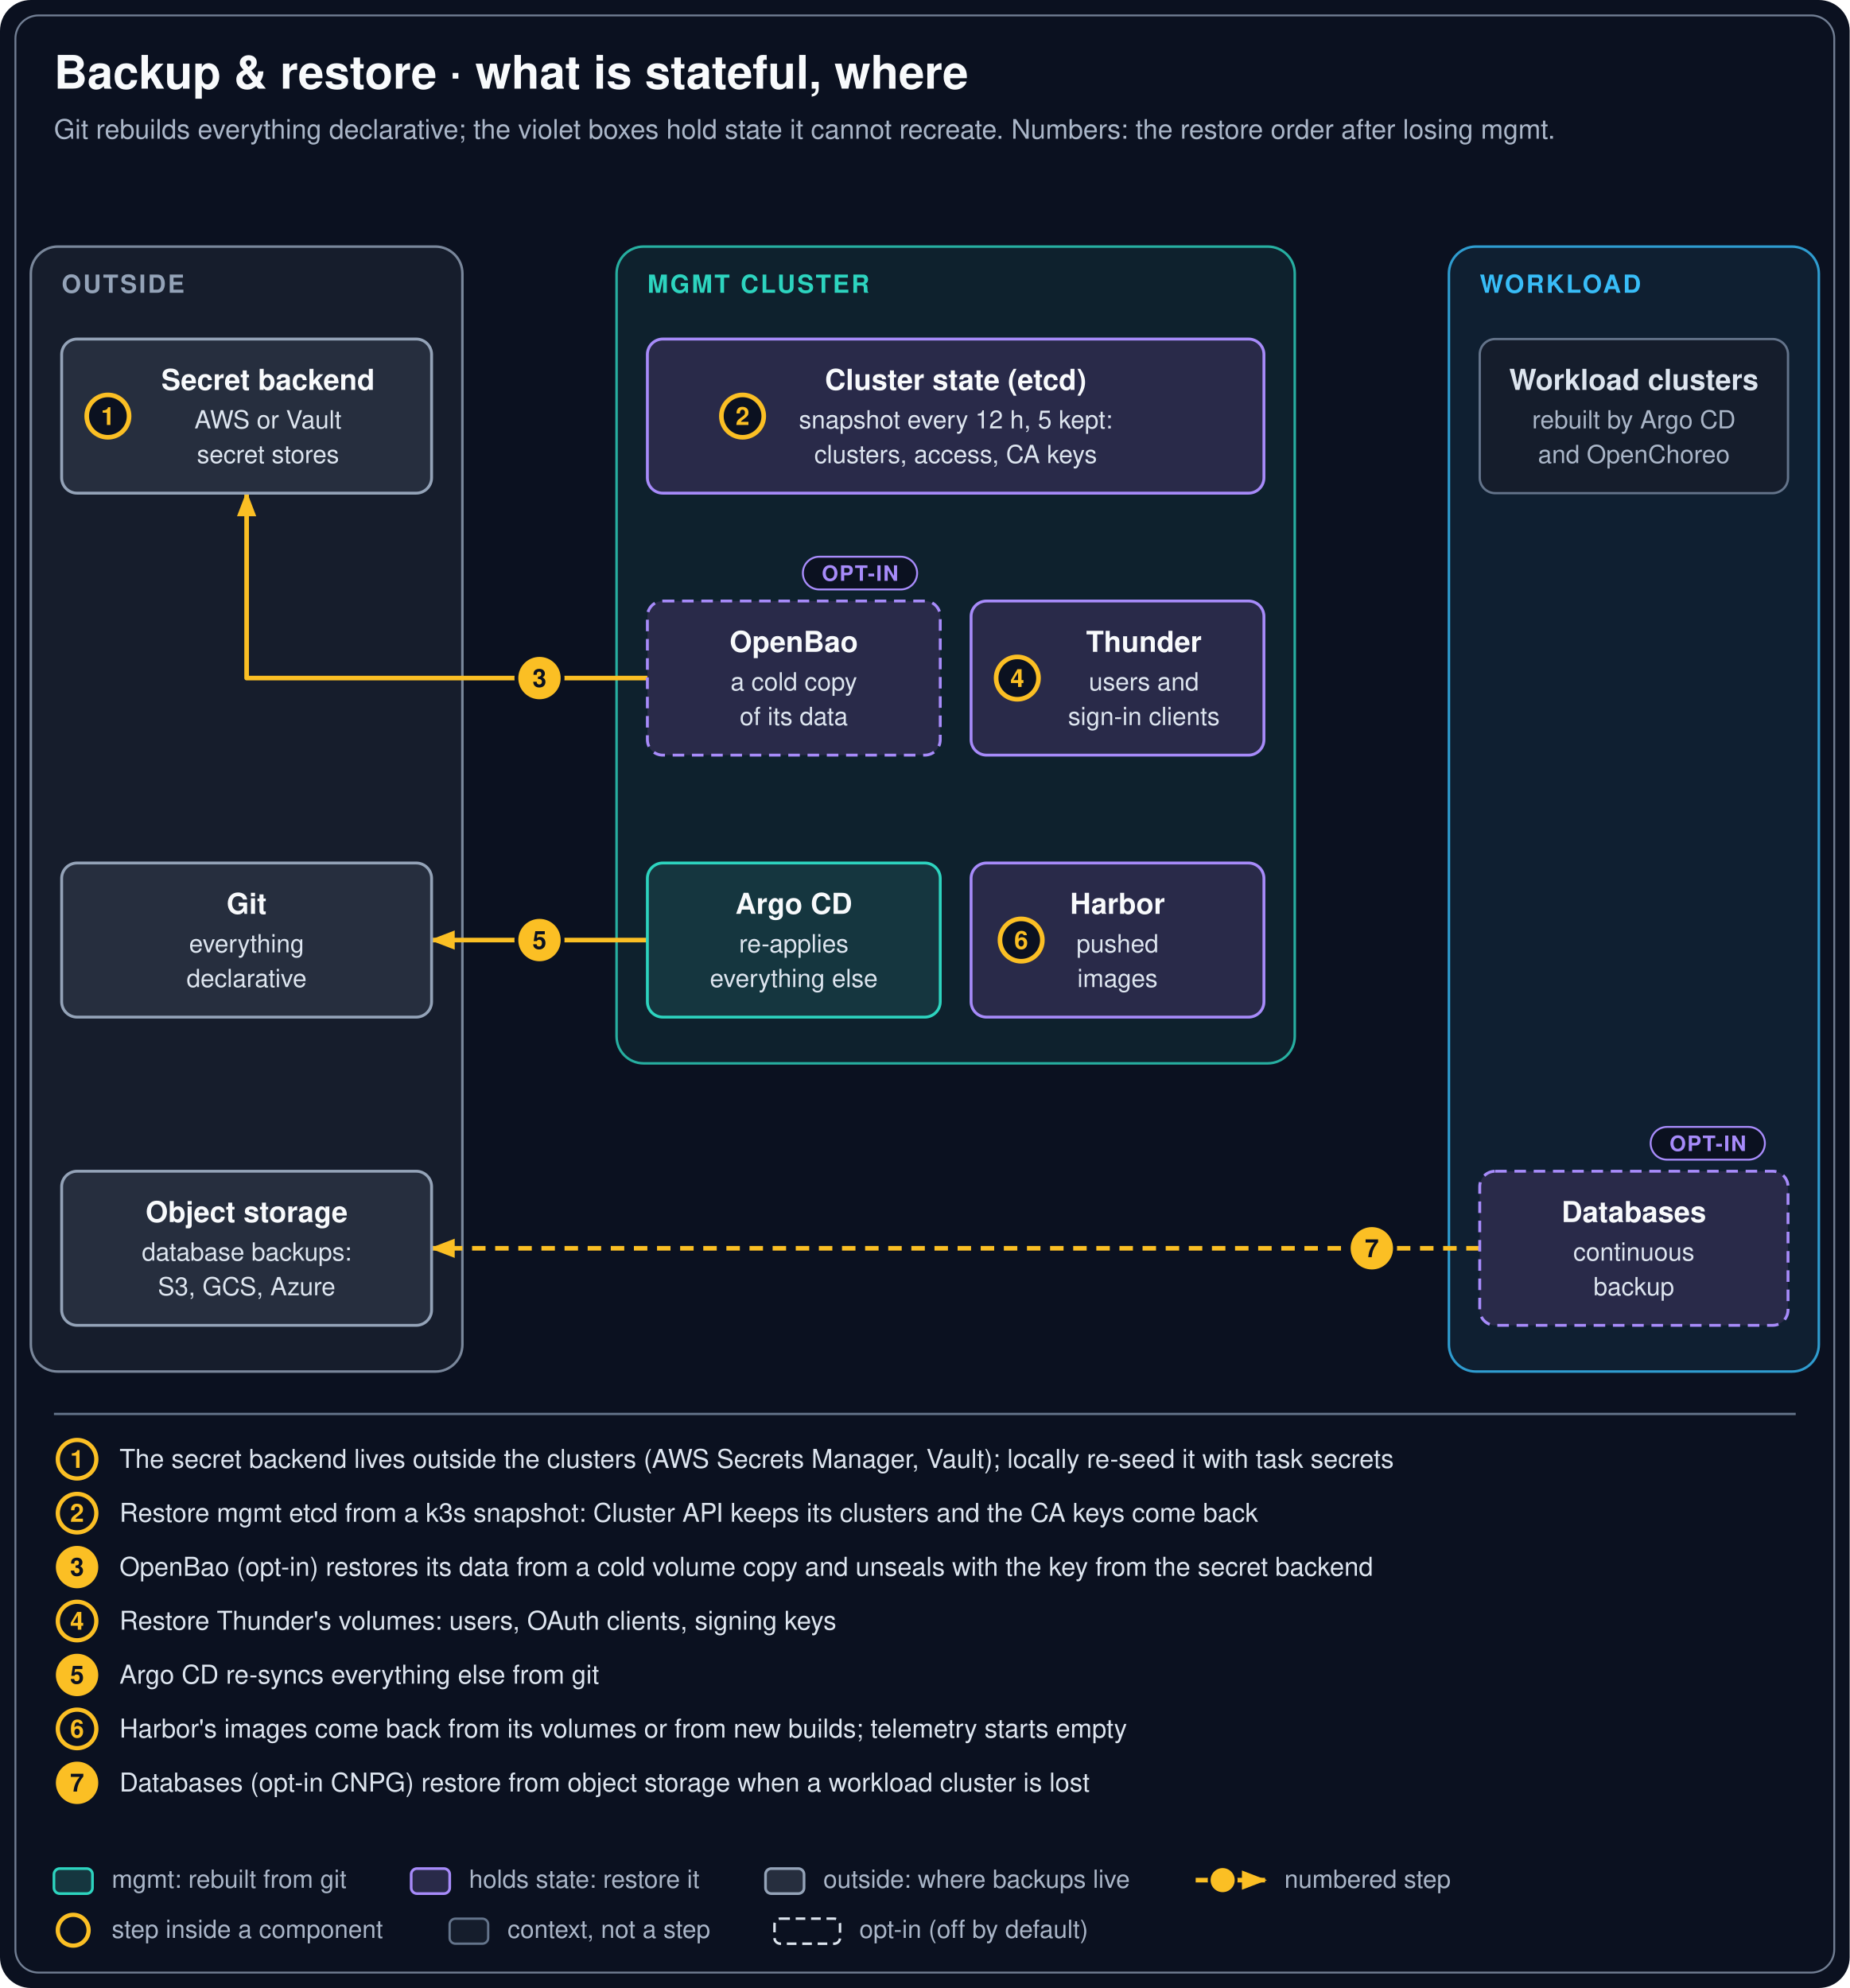
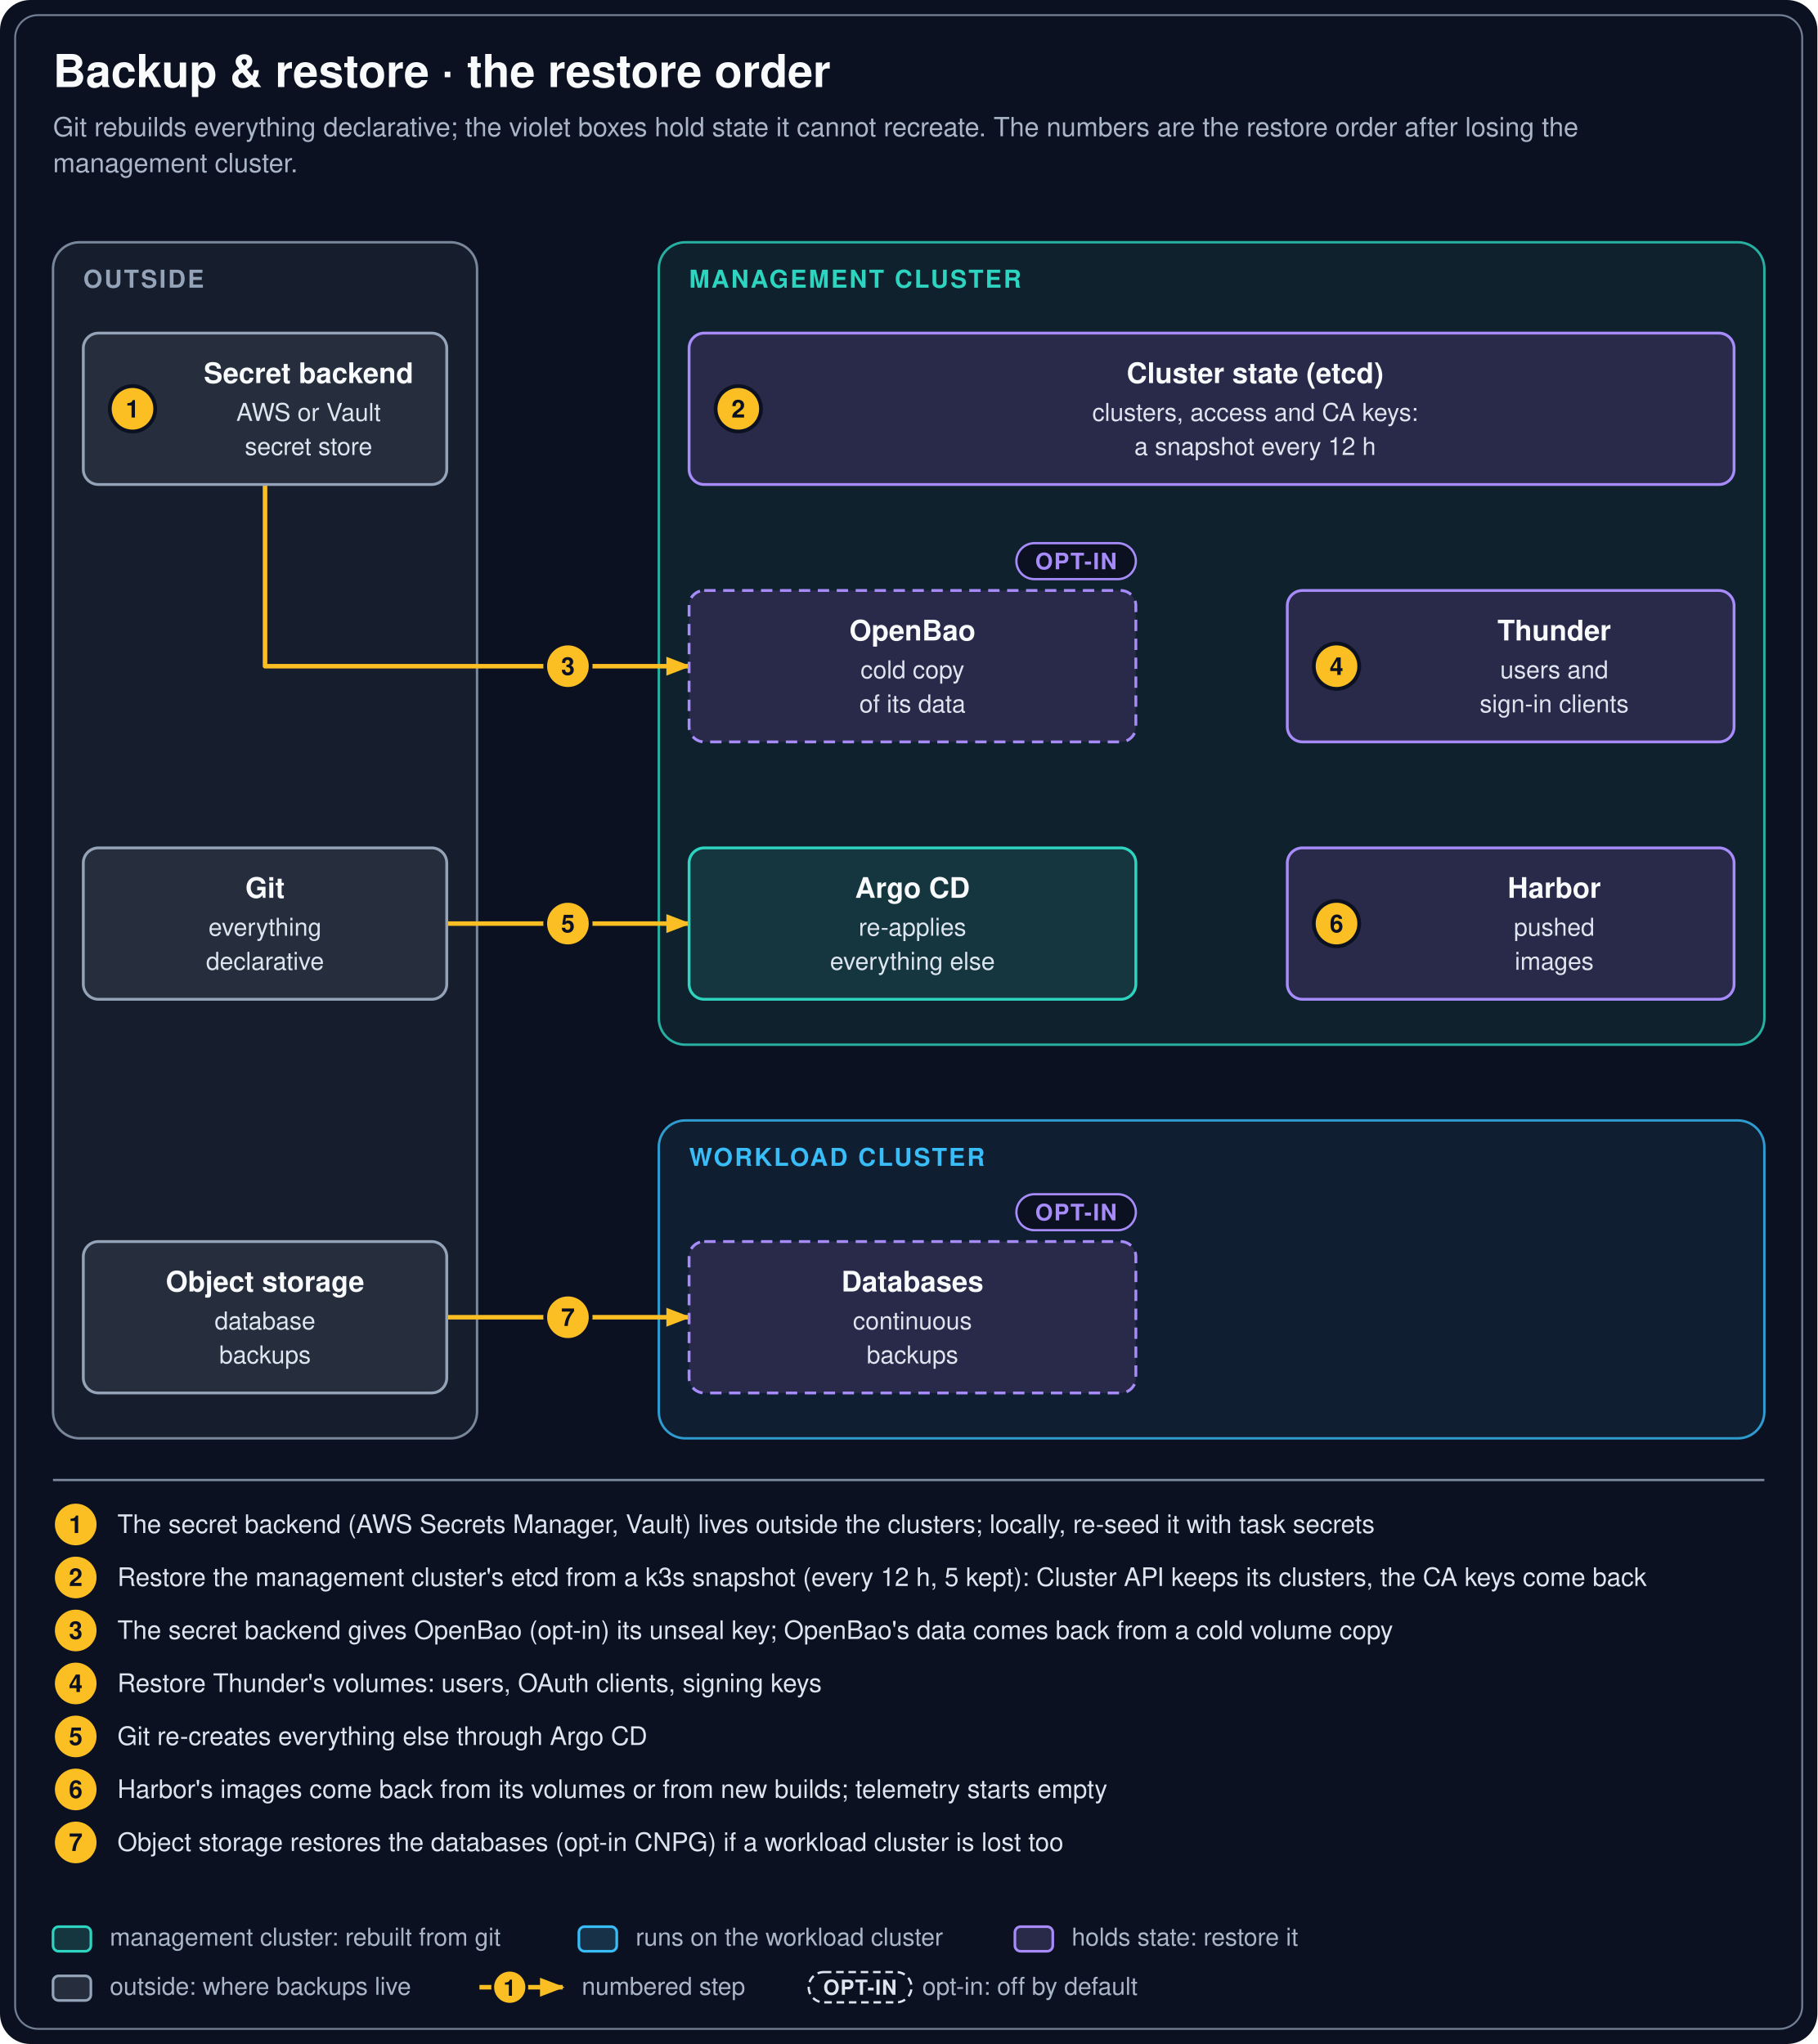
- <svg xmlns="http://www.w3.org/2000/svg" width="960" height="1032" viewBox="0 0 960 1032" role="img" aria-label="Backup &amp; restore · what is stateful, where">
+ <svg xmlns="http://www.w3.org/2000/svg" width="960" height="1080" viewBox="0 0 960 1080" role="img" aria-label="Backup &amp; restore · the restore order">
  <style>.s{font-family:'Segoe UI','Helvetica Neue',Helvetica,Arial,'Liberation Sans',sans-serif}.m{font-family:'JetBrains Mono',SFMono-Regular,Menlo,Consolas,'Liberation Mono',monospace}.fx{fill:none;stroke-width:3.4;stroke-linecap:round;stroke-dasharray:4 10;opacity:0;animation:fxdash .9s linear infinite,fxseq 10.20s linear infinite both}@keyframes fxdash{to{stroke-dashoffset:-14}}@keyframes fxseq{0%{opacity:0}3%{opacity:1}25.9%{opacity:1}30.9%{opacity:0}100%{opacity:0}}@media (prefers-reduced-motion:reduce){.fx{animation:none;opacity:0}}</style>
  <defs>
    <marker id="ahfbbf24" markerWidth="13" markerHeight="10" refX="12" refY="5" orient="auto" markerUnits="userSpaceOnUse">
      <path d="M0,0 L13,5 L0,10 z" fill="#fbbf24" />
    </marker>
    <marker id="asfbbf24" markerWidth="13" markerHeight="10" refX="1" refY="5" orient="auto" markerUnits="userSpaceOnUse">
      <path d="M13,0 L0,5 L13,10 z" fill="#fbbf24" />
    </marker>
  </defs>
-   <rect width="960" height="1032" rx="16" fill="#0b1120" />
-   <rect x="8" y="8" width="944" height="1016" rx="12" fill="none" stroke="#8b9ab0" stroke-opacity=".8" />
-   <rect x="16" y="128" width="224" height="584" rx="14" fill="#161d2c" stroke="#94a3b8" stroke-opacity=".8" stroke-width="1.3" />
-   <text class="s" x="32.0" y="152.0" font-size="13" fill="#94a3b8" font-weight="700" letter-spacing="1.0">OUTSIDE</text>
-   <rect x="320" y="128" width="352" height="424" rx="14" fill="#0e212d" stroke="#2dd4bf" stroke-opacity=".8" stroke-width="1.3" />
-   <text class="s" x="336.0" y="152.0" font-size="13" fill="#2dd4bf" font-weight="700" letter-spacing="1.0">MGMT CLUSTER</text>
-   <rect x="752" y="128" width="192" height="584" rx="14" fill="#0f1f31" stroke="#38bdf8" stroke-opacity=".8" stroke-width="1.3" />
-   <text class="s" x="768.0" y="152.0" font-size="13" fill="#38bdf8" font-weight="700" letter-spacing="1.0">WORKLOAD</text>
-   <path d="M 336.0 352.0 L 128.0 352.0 L 128.0 256.0" fill="none" stroke="#fbbf24" stroke-width="2.4" stroke-linejoin="round" marker-end="url(#ahfbbf24)" />
-   <path d="M 336.0 488.0 L 224.0 488.0" fill="none" stroke="#fbbf24" stroke-width="2.4" stroke-linejoin="round" marker-end="url(#ahfbbf24)" />
-   <path d="M 768.0 648.0 L 224.0 648.0" fill="none" stroke="#fbbf24" stroke-width="2.4" stroke-linejoin="round" stroke-dasharray="7 5" marker-end="url(#ahfbbf24)" />
-   <path class="fx" d="M 336.0 352.0 L 128.0 352.0 L 128.0 256.0" stroke="#fde5a7" style="animation-delay:0s,2.20s" />
-   <path class="fx" d="M 336.0 488.0 L 224.0 488.0" stroke="#fde5a7" style="animation-delay:0s,4.40s" />
-   <path class="fx" d="M 768.0 648.0 L 224.0 648.0" stroke="#fde5a7" style="animation-delay:0s,6.60s" />
-   <rect x="32" y="176" width="192" height="80" rx="8" fill="#262e3e" stroke="#94a3b8" stroke-width="1.5" />
-   <text class="s" x="139.1" y="202.4" font-size="15" fill="#f8fafc" font-weight="600" text-anchor="middle">Secret backend</text>
-   <text class="s" x="139.1" y="222.4" font-size="13" fill="#dde5ef" text-anchor="middle">AWS or Vault</text>
-   <text class="s" x="139.1" y="240.4" font-size="13" fill="#dde5ef" text-anchor="middle">secret stores</text>
-   <rect x="32" y="448" width="192" height="80" rx="8" fill="#262e3e" stroke="#94a3b8" stroke-width="1.5" />
-   <text class="s" x="128.0" y="474.4" font-size="15" fill="#f8fafc" font-weight="600" text-anchor="middle">Git</text>
-   <text class="s" x="128.0" y="494.4" font-size="13" fill="#dde5ef" text-anchor="middle">everything</text>
-   <text class="s" x="128.0" y="512.4" font-size="13" fill="#dde5ef" text-anchor="middle">declarative</text>
-   <rect x="32" y="608" width="192" height="80" rx="8" fill="#262e3e" stroke="#94a3b8" stroke-width="1.5" />
-   <text class="s" x="128.0" y="634.4" font-size="15" fill="#f8fafc" font-weight="600" text-anchor="middle">Object storage</text>
-   <text class="s" x="128.0" y="654.4" font-size="13" fill="#dde5ef" text-anchor="middle">database backups:</text>
-   <text class="s" x="128.0" y="672.4" font-size="13" fill="#dde5ef" text-anchor="middle">S3, GCS, Azure</text>
-   <rect x="336" y="176" width="320" height="80" rx="8" fill="#292a49" stroke="#a78bfa" stroke-width="1.5" />
-   <text class="s" x="496.0" y="202.4" font-size="15" fill="#f8fafc" font-weight="600" text-anchor="middle">Cluster state (etcd)</text>
-   <text class="s" x="496.0" y="222.4" font-size="13" fill="#dde5ef" text-anchor="middle">snapshot every 12 h, 5 kept:</text>
-   <text class="s" x="496.0" y="240.4" font-size="13" fill="#dde5ef" text-anchor="middle">clusters, access, CA keys</text>
-   <rect x="336" y="312" width="152" height="80" rx="8" fill="#292a49" stroke="#a78bfa" stroke-width="1.5" stroke-dasharray="6 4" />
-   <text class="s" x="412.0" y="338.4" font-size="15" fill="#f8fafc" font-weight="600" text-anchor="middle">OpenBao</text>
-   <text class="s" x="412.0" y="358.4" font-size="13" fill="#dde5ef" text-anchor="middle">a cold copy</text>
-   <text class="s" x="412.0" y="376.4" font-size="13" fill="#dde5ef" text-anchor="middle">of its data</text>
-   <rect x="416.7" y="289" width="59.3" height="17" rx="8.5" fill="#0b1120" stroke="#a78bfa" stroke-width="1" />
-   <text class="s" x="446.4" y="301.5" font-size="11" font-weight="700" fill="#a78bfa" text-anchor="middle" letter-spacing="0.6">OPT-IN</text>
-   <rect x="504" y="312" width="152" height="80" rx="8" fill="#292a49" stroke="#a78bfa" stroke-width="1.5" />
-   <text class="s" x="593.7" y="338.4" font-size="15" fill="#f8fafc" font-weight="600" text-anchor="middle">Thunder</text>
-   <text class="s" x="593.7" y="358.4" font-size="13" fill="#dde5ef" text-anchor="middle">users and</text>
-   <text class="s" x="593.7" y="376.4" font-size="13" fill="#dde5ef" text-anchor="middle">sign-in clients</text>
-   <rect x="336" y="448" width="152" height="80" rx="8" fill="#15363f" stroke="#2dd4bf" stroke-width="1.5" />
-   <text class="s" x="412.0" y="474.4" font-size="15" fill="#f8fafc" font-weight="600" text-anchor="middle">Argo CD</text>
-   <text class="s" x="412.0" y="494.4" font-size="13" fill="#dde5ef" text-anchor="middle">re-applies</text>
-   <text class="s" x="412.0" y="512.4" font-size="13" fill="#dde5ef" text-anchor="middle">everything else</text>
-   <rect x="504" y="448" width="152" height="80" rx="8" fill="#292a49" stroke="#a78bfa" stroke-width="1.5" />
-   <text class="s" x="580.0" y="474.4" font-size="15" fill="#f8fafc" font-weight="600" text-anchor="middle">Harbor</text>
-   <text class="s" x="580.0" y="494.4" font-size="13" fill="#dde5ef" text-anchor="middle">pushed</text>
-   <text class="s" x="580.0" y="512.4" font-size="13" fill="#dde5ef" text-anchor="middle">images</text>
-   <rect x="768" y="176" width="160" height="80" rx="8" fill="#151d2c" stroke="#64748b" stroke-width="1.2" />
-   <text class="s" x="848.0" y="202.4" font-size="15" fill="#dde5ef" font-weight="600" text-anchor="middle">Workload clusters</text>
-   <text class="s" x="848.0" y="222.4" font-size="13" fill="#aab6c8" text-anchor="middle">rebuilt by Argo CD</text>
-   <text class="s" x="848.0" y="240.4" font-size="13" fill="#aab6c8" text-anchor="middle">and OpenChoreo</text>
-   <rect x="768" y="608" width="160" height="80" rx="8" fill="#292a49" stroke="#a78bfa" stroke-width="1.5" stroke-dasharray="6 4" />
-   <text class="s" x="848.0" y="634.4" font-size="15" fill="#f8fafc" font-weight="600" text-anchor="middle">Databases</text>
-   <text class="s" x="848.0" y="654.4" font-size="13" fill="#dde5ef" text-anchor="middle">continuous</text>
-   <text class="s" x="848.0" y="672.4" font-size="13" fill="#dde5ef" text-anchor="middle">backup</text>
-   <rect x="856.7" y="585" width="59.3" height="17" rx="8.5" fill="#0b1120" stroke="#a78bfa" stroke-width="1" />
-   <text class="s" x="886.4" y="597.5" font-size="11" font-weight="700" fill="#a78bfa" text-anchor="middle" letter-spacing="0.6">OPT-IN</text>
-   <text class="s" x="28.0" y="46.0" font-size="24" fill="#f8fafc" font-weight="700">Backup &amp; restore · what is stateful, where</text>
-   <text class="s" x="28.0" y="72.0" font-size="14" fill="#aab6c8">Git rebuilds everything declarative; the violet boxes hold state it cannot recreate. Numbers: the restore order after losing mgmt.</text>
-   <circle cx="56.0" cy="216.0" r="11" fill="#0b1120" stroke="#fbbf24" stroke-width="2.4" />
-   <text class="s" x="56.0" y="220.6" font-size="13" font-weight="700" fill="#fbbf24" text-anchor="middle">1</text>
-   <circle cx="385.4" cy="216.0" r="11" fill="#0b1120" stroke="#fbbf24" stroke-width="2.4" />
-   <text class="s" x="385.4" y="220.6" font-size="13" font-weight="700" fill="#fbbf24" text-anchor="middle">2</text>
-   <circle cx="528.0" cy="352.0" r="11" fill="#0b1120" stroke="#fbbf24" stroke-width="2.4" />
-   <text class="s" x="528.0" y="356.6" font-size="13" font-weight="700" fill="#fbbf24" text-anchor="middle">4</text>
-   <circle cx="530.0" cy="488.0" r="11" fill="#0b1120" stroke="#fbbf24" stroke-width="2.4" />
-   <text class="s" x="530.0" y="492.6" font-size="13" font-weight="700" fill="#fbbf24" text-anchor="middle">6</text>
-   <circle cx="280.0" cy="352.0" r="12" fill="#fbbf24" stroke="#0b1120" stroke-width="2" />
-   <text class="s" x="280.0" y="356.6" font-size="13" font-weight="700" fill="#0b1120" text-anchor="middle">3</text>
-   <circle cx="280.0" cy="488.0" r="12" fill="#fbbf24" stroke="#0b1120" stroke-width="2" />
-   <text class="s" x="280.0" y="492.6" font-size="13" font-weight="700" fill="#0b1120" text-anchor="middle">5</text>
-   <circle cx="712.0" cy="648.0" r="12" fill="#fbbf24" stroke="#0b1120" stroke-width="2" />
-   <text class="s" x="712.0" y="652.6" font-size="13" font-weight="700" fill="#0b1120" text-anchor="middle">7</text>
-   <line x1="28" y1="734" x2="932" y2="734" stroke="#64748b" stroke-width="1.2" />
-   <circle cx="40" cy="757.5" r="10" fill="#0b1120" stroke="#fbbf24" stroke-width="2.2" />
-   <text class="s" x="40" y="762" font-size="13" font-weight="700" fill="#fbbf24" text-anchor="middle">1</text>
-   <text class="s" x="62.0" y="762.0" font-size="13.5" fill="#dde5ef">The secret backend lives outside the clusters (AWS Secrets Manager, Vault); locally re-seed it with task secrets</text>
-   <circle cx="40" cy="785.5" r="10" fill="#0b1120" stroke="#fbbf24" stroke-width="2.2" />
-   <text class="s" x="40" y="790" font-size="13" font-weight="700" fill="#fbbf24" text-anchor="middle">2</text>
-   <text class="s" x="62.0" y="790.0" font-size="13.5" fill="#dde5ef">Restore mgmt etcd from a k3s snapshot: Cluster API keeps its clusters and the CA keys come back</text>
-   <circle cx="40" cy="813.5" r="11" fill="#fbbf24" />
-   <text class="s" x="40" y="818" font-size="13" font-weight="700" fill="#0b1120" text-anchor="middle">3</text>
-   <text class="s" x="62.0" y="818.0" font-size="13.5" fill="#dde5ef">OpenBao (opt-in) restores its data from a cold volume copy and unseals with the key from the secret backend</text>
-   <circle cx="40" cy="841.5" r="10" fill="#0b1120" stroke="#fbbf24" stroke-width="2.2" />
-   <text class="s" x="40" y="846" font-size="13" font-weight="700" fill="#fbbf24" text-anchor="middle">4</text>
-   <text class="s" x="62.0" y="846.0" font-size="13.5" fill="#dde5ef">Restore Thunder's volumes: users, OAuth clients, signing keys</text>
-   <circle cx="40" cy="869.5" r="11" fill="#fbbf24" />
-   <text class="s" x="40" y="874" font-size="13" font-weight="700" fill="#0b1120" text-anchor="middle">5</text>
-   <text class="s" x="62.0" y="874.0" font-size="13.5" fill="#dde5ef">Argo CD re-syncs everything else from git</text>
-   <circle cx="40" cy="897.5" r="10" fill="#0b1120" stroke="#fbbf24" stroke-width="2.2" />
-   <text class="s" x="40" y="902" font-size="13" font-weight="700" fill="#fbbf24" text-anchor="middle">6</text>
-   <text class="s" x="62.0" y="902.0" font-size="13.5" fill="#dde5ef">Harbor's images come back from its volumes or from new builds; telemetry starts empty</text>
-   <circle cx="40" cy="925.5" r="11" fill="#fbbf24" />
-   <text class="s" x="40" y="930" font-size="13" font-weight="700" fill="#0b1120" text-anchor="middle">7</text>
-   <text class="s" x="62.0" y="930.0" font-size="13.5" fill="#dde5ef">Databases (opt-in CNPG) restore from object storage when a workload cluster is lost</text>
-   <rect x="28" y="970" width="20" height="13" rx="3" fill="#15363f" stroke="#2dd4bf" stroke-width="1.4" />
-   <text class="s" x="58.0" y="980.0" font-size="13" fill="#aab6c8">mgmt: rebuilt from git</text>
-   <rect x="213.408" y="970" width="20" height="13" rx="3" fill="#292a49" stroke="#a78bfa" stroke-width="1.4" />
-   <text class="s" x="243.4" y="980.0" font-size="13" fill="#aab6c8">holds state: restore it</text>
-   <rect x="397.314" y="970" width="20" height="13" rx="3" fill="#262e3e" stroke="#94a3b8" stroke-width="1.4" />
-   <text class="s" x="427.3" y="980.0" font-size="13" fill="#aab6c8">outside: where backups live</text>
-   <path d="M 620.574 976 L 656.574 976" stroke="#fbbf24" stroke-width="2.4" marker-end="url(#ahfbbf24)" />
-   <circle cx="634.574" cy="976" r="7" fill="#fbbf24" stroke="#0b1120" stroke-width="1.5" />
-   <text class="s" x="666.6" y="980.0" font-size="13" fill="#aab6c8">numbered step</text>
-   <circle cx="38" cy="1002" r="8" fill="#0b1120" stroke="#fbbf24" stroke-width="2.2" />
-   <text class="s" x="58.0" y="1006.0" font-size="13" fill="#aab6c8">step inside a component</text>
-   <rect x="233.361" y="996" width="20" height="13" rx="3" fill="#151d2c" stroke="#64748b" stroke-width="1.2" />
-   <text class="s" x="263.4" y="1006.0" font-size="13" fill="#aab6c8">context, not a step</text>
-   <rect x="401.972" y="996" width="34" height="13" rx="3" fill="none" stroke="#dde5ef" stroke-width="1.3" stroke-dasharray="5 3" />
-   <text class="s" x="446.0" y="1006.0" font-size="13" fill="#aab6c8">opt-in (off by default)</text>
+   <rect width="960" height="1080" rx="16" fill="#0b1120" />
+   <rect x="8" y="8" width="944" height="1064" rx="12" fill="none" stroke="#8b9ab0" stroke-opacity=".8" />
+   <rect x="28" y="128" width="224" height="632" rx="14" fill="#161d2c" stroke="#94a3b8" stroke-opacity=".8" stroke-width="1.3" />
+   <text class="s" x="44.0" y="152.0" font-size="13" fill="#94a3b8" font-weight="700" letter-spacing="1.0">OUTSIDE</text>
+   <rect x="348" y="128" width="584" height="424" rx="14" fill="#0e212d" stroke="#2dd4bf" stroke-opacity=".8" stroke-width="1.3" />
+   <text class="s" x="364.0" y="152.0" font-size="13" fill="#2dd4bf" font-weight="700" letter-spacing="1.0">MANAGEMENT CLUSTER</text>
+   <rect x="348" y="592" width="584" height="168" rx="14" fill="#0f1f31" stroke="#38bdf8" stroke-opacity=".8" stroke-width="1.3" />
+   <text class="s" x="364.0" y="616.0" font-size="13" fill="#38bdf8" font-weight="700" letter-spacing="1.0">WORKLOAD CLUSTER</text>
+   <path d="M 140.0 256.0 L 140.0 352.0 L 364.0 352.0" fill="none" stroke="#fbbf24" stroke-width="2.4" stroke-linejoin="round" marker-end="url(#ahfbbf24)" />
+   <path d="M 236.0 488.0 L 364.0 488.0" fill="none" stroke="#fbbf24" stroke-width="2.4" stroke-linejoin="round" marker-end="url(#ahfbbf24)" />
+   <path d="M 236.0 696.0 L 364.0 696.0" fill="none" stroke="#fbbf24" stroke-width="2.4" stroke-linejoin="round" marker-end="url(#ahfbbf24)" />
+   <path class="fx" d="M 140.0 256.0 L 140.0 352.0 L 364.0 352.0" stroke="#fde5a7" style="animation-delay:0s,2.20s" />
+   <path class="fx" d="M 236.0 488.0 L 364.0 488.0" stroke="#fde5a7" style="animation-delay:0s,4.40s" />
+   <path class="fx" d="M 236.0 696.0 L 364.0 696.0" stroke="#fde5a7" style="animation-delay:0s,6.60s" />
+   <rect x="44" y="176" width="192" height="80" rx="8" fill="#262e3e" stroke="#94a3b8" stroke-width="1.5" />
+   <text class="s" x="163.0" y="202.4" font-size="15" fill="#f8fafc" font-weight="600" text-anchor="middle">Secret backend</text>
+   <text class="s" x="163.0" y="222.4" font-size="13" fill="#dde5ef" text-anchor="middle">AWS or Vault</text>
+   <text class="s" x="163.0" y="240.4" font-size="13" fill="#dde5ef" text-anchor="middle">secret store</text>
+   <rect x="44" y="448" width="192" height="80" rx="8" fill="#262e3e" stroke="#94a3b8" stroke-width="1.5" />
+   <text class="s" x="140.0" y="474.4" font-size="15" fill="#f8fafc" font-weight="600" text-anchor="middle">Git</text>
+   <text class="s" x="140.0" y="494.4" font-size="13" fill="#dde5ef" text-anchor="middle">everything</text>
+   <text class="s" x="140.0" y="512.4" font-size="13" fill="#dde5ef" text-anchor="middle">declarative</text>
+   <rect x="44" y="656" width="192" height="80" rx="8" fill="#262e3e" stroke="#94a3b8" stroke-width="1.5" />
+   <text class="s" x="140.0" y="682.4" font-size="15" fill="#f8fafc" font-weight="600" text-anchor="middle">Object storage</text>
+   <text class="s" x="140.0" y="702.4" font-size="13" fill="#dde5ef" text-anchor="middle">database</text>
+   <text class="s" x="140.0" y="720.4" font-size="13" fill="#dde5ef" text-anchor="middle">backups</text>
+   <rect x="364" y="176" width="552" height="80" rx="8" fill="#292a49" stroke="#a78bfa" stroke-width="1.5" />
+   <text class="s" x="663.0" y="202.4" font-size="15" fill="#f8fafc" font-weight="600" text-anchor="middle">Cluster state (etcd)</text>
+   <text class="s" x="663.0" y="222.4" font-size="13" fill="#dde5ef" text-anchor="middle">clusters, access and CA keys:</text>
+   <text class="s" x="663.0" y="240.4" font-size="13" fill="#dde5ef" text-anchor="middle">a snapshot every 12 h</text>
+   <rect x="364" y="312" width="236" height="80" rx="8" fill="#292a49" stroke="#a78bfa" stroke-width="1.5" stroke-dasharray="6 4" />
+   <text class="s" x="482.0" y="338.4" font-size="15" fill="#f8fafc" font-weight="600" text-anchor="middle">OpenBao</text>
+   <text class="s" x="482.0" y="358.4" font-size="13" fill="#dde5ef" text-anchor="middle">cold copy</text>
+   <text class="s" x="482.0" y="376.4" font-size="13" fill="#dde5ef" text-anchor="middle">of its data</text>
+   <rect x="536.9" y="287" width="63.1" height="19" rx="9.5" fill="#0b1120" stroke="#a78bfa" stroke-width="1.2" />
+   <text class="s" x="568.4" y="300.8" font-size="12" font-weight="700" fill="#a78bfa" text-anchor="middle" letter-spacing="0.6">OPT-IN</text>
+   <rect x="680" y="312" width="236" height="80" rx="8" fill="#292a49" stroke="#a78bfa" stroke-width="1.5" />
+   <text class="s" x="821.0" y="338.4" font-size="15" fill="#f8fafc" font-weight="600" text-anchor="middle">Thunder</text>
+   <text class="s" x="821.0" y="358.4" font-size="13" fill="#dde5ef" text-anchor="middle">users and</text>
+   <text class="s" x="821.0" y="376.4" font-size="13" fill="#dde5ef" text-anchor="middle">sign-in clients</text>
+   <rect x="364" y="448" width="236" height="80" rx="8" fill="#15363f" stroke="#2dd4bf" stroke-width="1.5" />
+   <text class="s" x="482.0" y="474.4" font-size="15" fill="#f8fafc" font-weight="600" text-anchor="middle">Argo CD</text>
+   <text class="s" x="482.0" y="494.4" font-size="13" fill="#dde5ef" text-anchor="middle">re-applies</text>
+   <text class="s" x="482.0" y="512.4" font-size="13" fill="#dde5ef" text-anchor="middle">everything else</text>
+   <rect x="680" y="448" width="236" height="80" rx="8" fill="#292a49" stroke="#a78bfa" stroke-width="1.5" />
+   <text class="s" x="821.0" y="474.4" font-size="15" fill="#f8fafc" font-weight="600" text-anchor="middle">Harbor</text>
+   <text class="s" x="821.0" y="494.4" font-size="13" fill="#dde5ef" text-anchor="middle">pushed</text>
+   <text class="s" x="821.0" y="512.4" font-size="13" fill="#dde5ef" text-anchor="middle">images</text>
+   <rect x="364" y="656" width="236" height="80" rx="8" fill="#292a49" stroke="#a78bfa" stroke-width="1.5" stroke-dasharray="6 4" />
+   <text class="s" x="482.0" y="682.4" font-size="15" fill="#f8fafc" font-weight="600" text-anchor="middle">Databases</text>
+   <text class="s" x="482.0" y="702.4" font-size="13" fill="#dde5ef" text-anchor="middle">continuous</text>
+   <text class="s" x="482.0" y="720.4" font-size="13" fill="#dde5ef" text-anchor="middle">backups</text>
+   <rect x="536.9" y="631" width="63.1" height="19" rx="9.5" fill="#0b1120" stroke="#a78bfa" stroke-width="1.2" />
+   <text class="s" x="568.4" y="644.8" font-size="12" font-weight="700" fill="#a78bfa" text-anchor="middle" letter-spacing="0.6">OPT-IN</text>
+   <text class="s" x="28.0" y="46.0" font-size="24" fill="#f8fafc" font-weight="700">Backup &amp; restore · the restore order</text>
+   <text class="s" x="28.0" y="72.0" font-size="14" fill="#aab6c8">Git rebuilds everything declarative; the violet boxes hold state it cannot recreate. The numbers are the restore order after losing the</text>
+   <text class="s" x="28.0" y="91.0" font-size="14" fill="#aab6c8">management cluster.</text>
+   <circle cx="70.0" cy="216.0" r="12" fill="#fbbf24" stroke="#0b1120" stroke-width="2" />
+   <text class="s" x="70.0" y="220.6" font-size="13" font-weight="700" fill="#0b1120" text-anchor="middle">1</text>
+   <circle cx="390.0" cy="216.0" r="12" fill="#fbbf24" stroke="#0b1120" stroke-width="2" />
+   <text class="s" x="390.0" y="220.6" font-size="13" font-weight="700" fill="#0b1120" text-anchor="middle">2</text>
+   <circle cx="706.0" cy="352.0" r="12" fill="#fbbf24" stroke="#0b1120" stroke-width="2" />
+   <text class="s" x="706.0" y="356.6" font-size="13" font-weight="700" fill="#0b1120" text-anchor="middle">4</text>
+   <circle cx="706.0" cy="488.0" r="12" fill="#fbbf24" stroke="#0b1120" stroke-width="2" />
+   <text class="s" x="706.0" y="492.6" font-size="13" font-weight="700" fill="#0b1120" text-anchor="middle">6</text>
+   <circle cx="300.0" cy="352.0" r="12" fill="#fbbf24" stroke="#0b1120" stroke-width="2" />
+   <text class="s" x="300.0" y="356.6" font-size="13" font-weight="700" fill="#0b1120" text-anchor="middle">3</text>
+   <circle cx="300.0" cy="488.0" r="12" fill="#fbbf24" stroke="#0b1120" stroke-width="2" />
+   <text class="s" x="300.0" y="492.6" font-size="13" font-weight="700" fill="#0b1120" text-anchor="middle">5</text>
+   <circle cx="300.0" cy="696.0" r="12" fill="#fbbf24" stroke="#0b1120" stroke-width="2" />
+   <text class="s" x="300.0" y="700.6" font-size="13" font-weight="700" fill="#0b1120" text-anchor="middle">7</text>
+   <line x1="28" y1="782" x2="932" y2="782" stroke="#7c8aa0" stroke-width="1.2" />
+   <circle cx="40" cy="805.5" r="11" fill="#fbbf24" />
+   <text class="s" x="40" y="810" font-size="13" font-weight="700" fill="#0b1120" text-anchor="middle">1</text>
+   <text class="s" x="62.0" y="810.0" font-size="13.5" fill="#dde5ef">The secret backend (AWS Secrets Manager, Vault) lives outside the clusters; locally, re-seed it with task secrets</text>
+   <circle cx="40" cy="833.5" r="11" fill="#fbbf24" />
+   <text class="s" x="40" y="838" font-size="13" font-weight="700" fill="#0b1120" text-anchor="middle">2</text>
+   <text class="s" x="62.0" y="838.0" font-size="13.5" fill="#dde5ef">Restore the management cluster's etcd from a k3s snapshot (every 12 h, 5 kept): Cluster API keeps its clusters, the CA keys come back</text>
+   <circle cx="40" cy="861.5" r="11" fill="#fbbf24" />
+   <text class="s" x="40" y="866" font-size="13" font-weight="700" fill="#0b1120" text-anchor="middle">3</text>
+   <text class="s" x="62.0" y="866.0" font-size="13.5" fill="#dde5ef">The secret backend gives OpenBao (opt-in) its unseal key; OpenBao's data comes back from a cold volume copy</text>
+   <circle cx="40" cy="889.5" r="11" fill="#fbbf24" />
+   <text class="s" x="40" y="894" font-size="13" font-weight="700" fill="#0b1120" text-anchor="middle">4</text>
+   <text class="s" x="62.0" y="894.0" font-size="13.5" fill="#dde5ef">Restore Thunder's volumes: users, OAuth clients, signing keys</text>
+   <circle cx="40" cy="917.5" r="11" fill="#fbbf24" />
+   <text class="s" x="40" y="922" font-size="13" font-weight="700" fill="#0b1120" text-anchor="middle">5</text>
+   <text class="s" x="62.0" y="922.0" font-size="13.5" fill="#dde5ef">Git re-creates everything else through Argo CD</text>
+   <circle cx="40" cy="945.5" r="11" fill="#fbbf24" />
+   <text class="s" x="40" y="950" font-size="13" font-weight="700" fill="#0b1120" text-anchor="middle">6</text>
+   <text class="s" x="62.0" y="950.0" font-size="13.5" fill="#dde5ef">Harbor's images come back from its volumes or from new builds; telemetry starts empty</text>
+   <circle cx="40" cy="973.5" r="11" fill="#fbbf24" />
+   <text class="s" x="40" y="978" font-size="13" font-weight="700" fill="#0b1120" text-anchor="middle">7</text>
+   <text class="s" x="62.0" y="978.0" font-size="13.5" fill="#dde5ef">Object storage restores the databases (opt-in CNPG) if a workload cluster is lost too</text>
+   <rect x="28" y="1018" width="20" height="13" rx="3" fill="#15363f" stroke="#2dd4bf" stroke-width="1.4" />
+   <text class="s" x="58.0" y="1028.0" font-size="13" fill="#aab6c8">management cluster: rebuilt from git</text>
+   <rect x="305.791" y="1018" width="20" height="13" rx="3" fill="#173248" stroke="#38bdf8" stroke-width="1.4" />
+   <text class="s" x="335.8" y="1028.0" font-size="13" fill="#aab6c8">runs on the workload cluster</text>
+   <rect x="536.11" y="1018" width="20" height="13" rx="3" fill="#292a49" stroke="#a78bfa" stroke-width="1.4" />
+   <text class="s" x="566.1" y="1028.0" font-size="13" fill="#aab6c8">holds state: restore it</text>
+   <rect x="28" y="1044" width="20" height="13" rx="3" fill="#262e3e" stroke="#94a3b8" stroke-width="1.4" />
+   <text class="s" x="58.0" y="1054.0" font-size="13" fill="#aab6c8">outside: where backups live</text>
+   <path d="M 253.26 1050 L 297.26 1050" stroke="#fbbf24" stroke-width="2.4" marker-end="url(#ahfbbf24)" />
+   <circle cx="269.26" cy="1050" r="9" fill="#fbbf24" stroke="#0b1120" stroke-width="1.5" />
+   <text class="s" x="269.26" y="1054.5" font-size="12" font-weight="700" fill="#0b1120" text-anchor="middle">1</text>
+   <text class="s" x="307.3" y="1054.0" font-size="13" fill="#aab6c8">numbered step</text>
+   <g>
+     <rect x="427.172" y="1042" width="54.3" height="16" rx="8" fill="none" stroke="#dde5ef" stroke-width="1.2" stroke-dasharray="4 2.5" />
+     <text class="s" x="454.3" y="1054" font-size="11" font-weight="700" fill="#dde5ef" text-anchor="middle" letter-spacing="0.4">OPT-IN</text>
+   </g>
+   <text class="s" x="487.2" y="1054.0" font-size="13" fill="#aab6c8">opt-in: off by default</text>
</svg>
